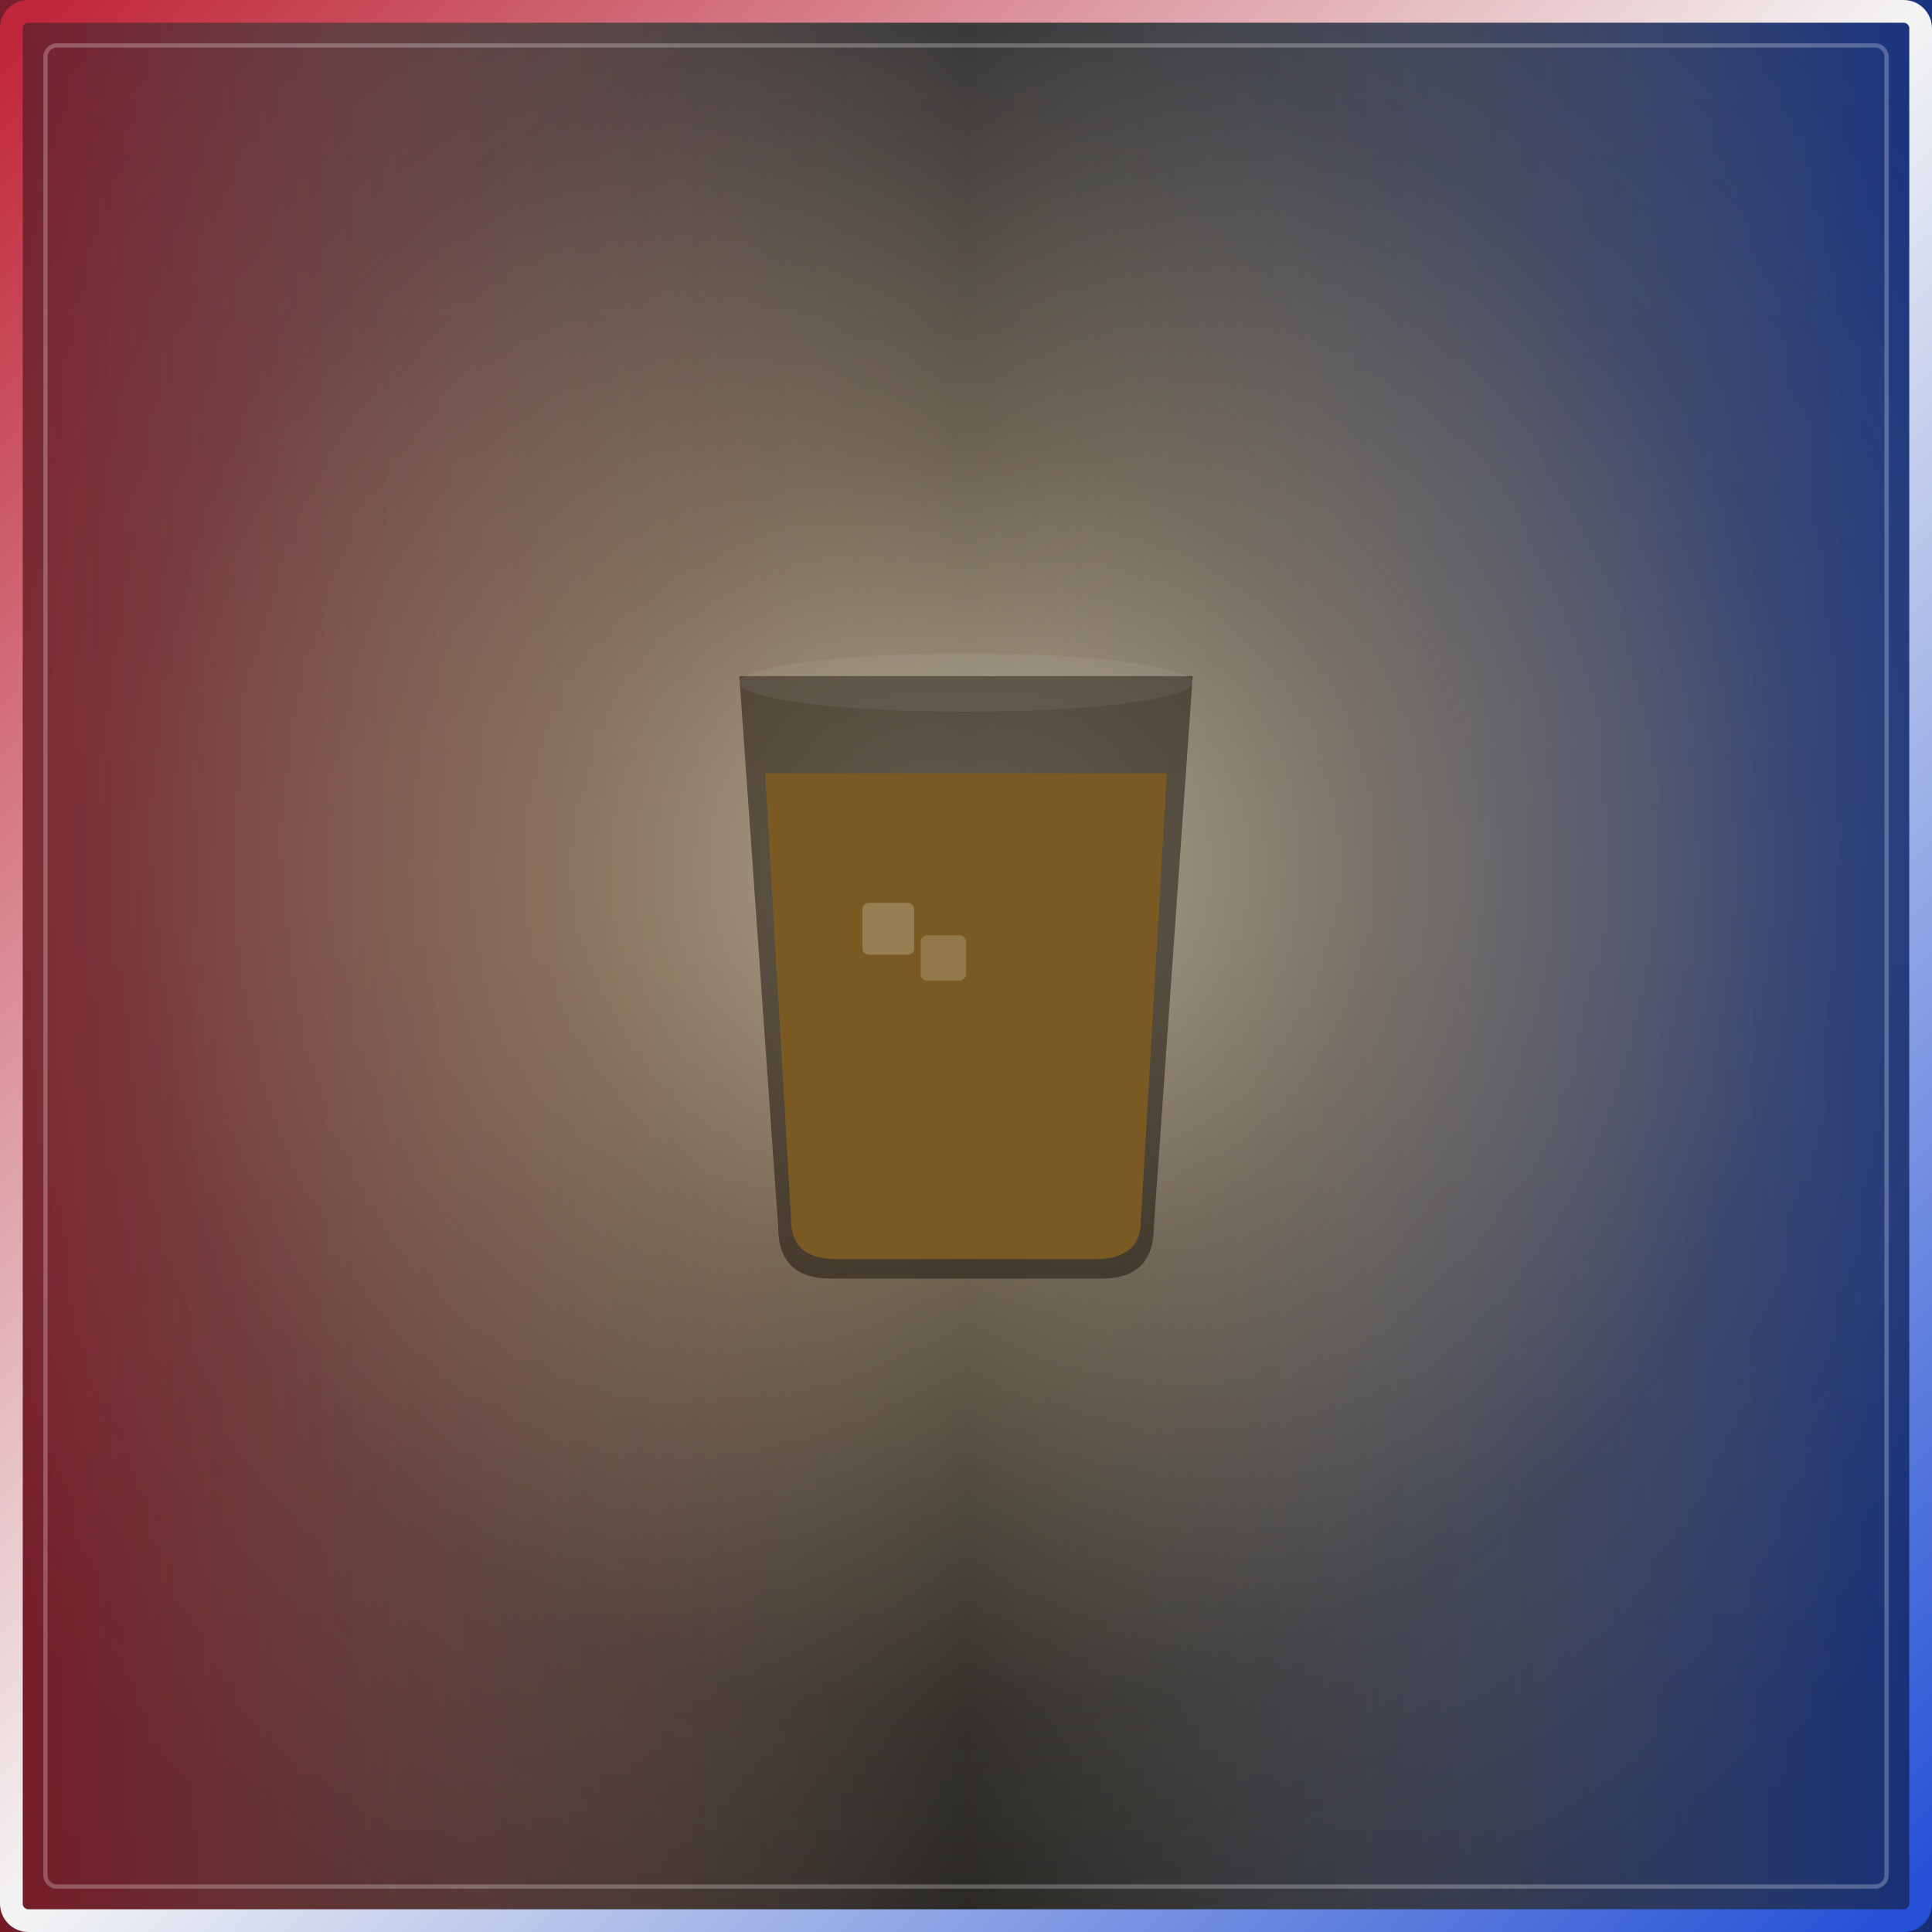
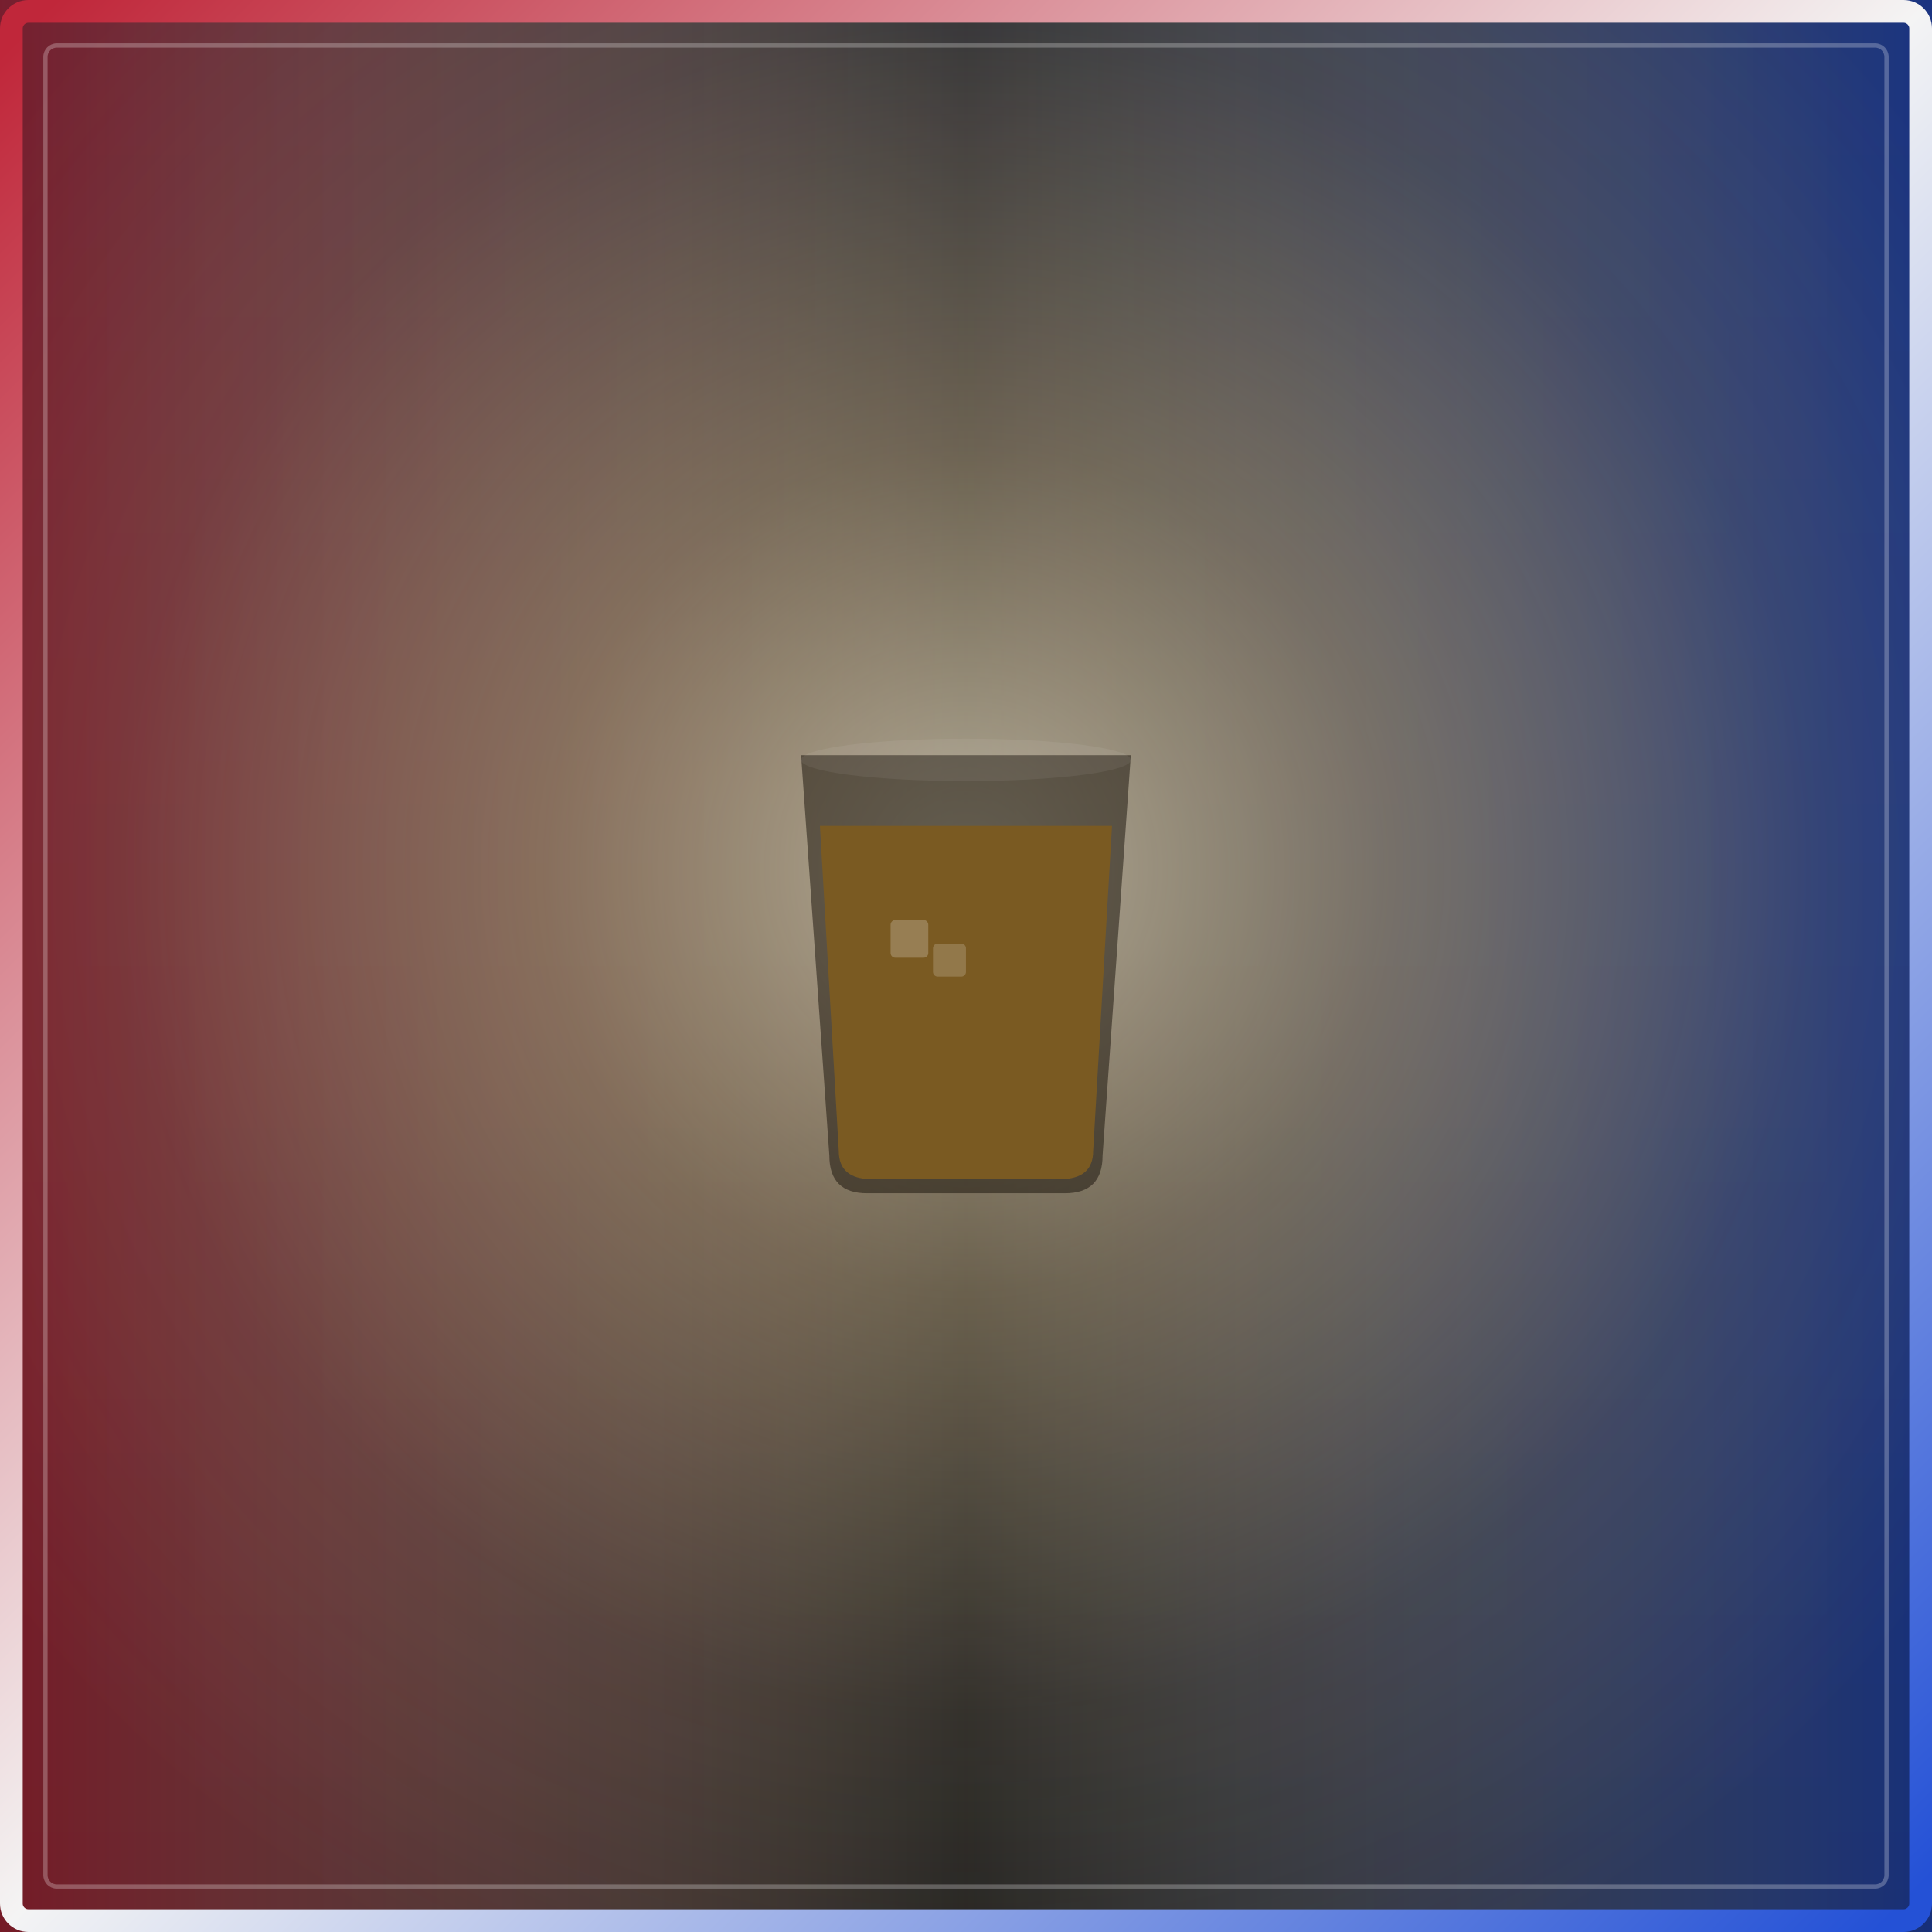
<svg xmlns="http://www.w3.org/2000/svg" width="100%" height="100%" viewBox="0 0 680 680" role="img">
  <defs>
    <linearGradient id="bgGrad" x1="0" y1="0" x2="0" y2="1">
      <stop offset="0" stop-color="#0a0e1a" />
      <stop offset="1" stop-color="#040507" />
    </linearGradient>
    <linearGradient id="patrioticBand" x1="0" y1="0" x2="1" y2="0">
      <stop offset="0" stop-color="#c0273a" stop-opacity="0.6" />
      <stop offset="0.5" stop-color="#fff4d6" stop-opacity="0.12" />
      <stop offset="1" stop-color="#2451d6" stop-opacity="0.55" />
    </linearGradient>
    <linearGradient id="frameGrad" x1="0" y1="0" x2="1" y2="1">
      <stop offset="0" stop-color="#c0273a" />
      <stop offset="0.5" stop-color="#f4f4f4" />
      <stop offset="1" stop-color="#2451d6" />
    </linearGradient>
    <radialGradient id="spot" cx="0.5" cy="0.45" r="0.62">
      <stop offset="0" stop-color="#fff4d6" stop-opacity="0.65" />
      <stop offset="0.35" stop-color="#ffdfa3" stop-opacity="0.32" />
      <stop offset="0.7" stop-color="#ffdfa3" stop-opacity="0.08" />
      <stop offset="1" stop-color="#ffdfa3" stop-opacity="0" />
    </radialGradient>
  </defs>
  <rect x="0" y="0" width="680" height="680" fill="url(#bgGrad)" />
  <rect x="0" y="0" width="680" height="680" fill="url(#patrioticBand)" />
  <rect x="0" y="0" width="680" height="680" fill="url(#spot)" />
-   <g transform="translate(-47.56,-24.20) scale(1.1399)">
+   <g transform="translate(58.13,75.13) scale(0.829)">
    <path d="M270 230 L410 230 L398 400 Q398 416 382 416 L298 416 Q282 416 282 400 Z" fill="#160f08" opacity="0.5" />
    <path d="M278 260 L402 260 L394 398 Q394 410 380 410 L300 410 Q286 410 286 398 Z" fill="#7a5a22" />
    <rect x="308" y="300" width="16" height="16" rx="2" fill="#ffffff" opacity="0.22" />
    <rect x="326" y="310" width="14" height="14" rx="2" fill="#ffffff" opacity="0.18" />
    <ellipse cx="340" cy="232" rx="70" ry="9" fill="#ffffff" opacity="0.06" />
  </g>
  <rect x="4" y="4" width="672" height="672" rx="6" fill="none" stroke="url(#frameGrad)" stroke-width="8" />
  <rect x="16" y="16" width="648" height="648" rx="4" fill="none" stroke="#ffffff" stroke-opacity="0.25" stroke-width="1.5" />
</svg>
